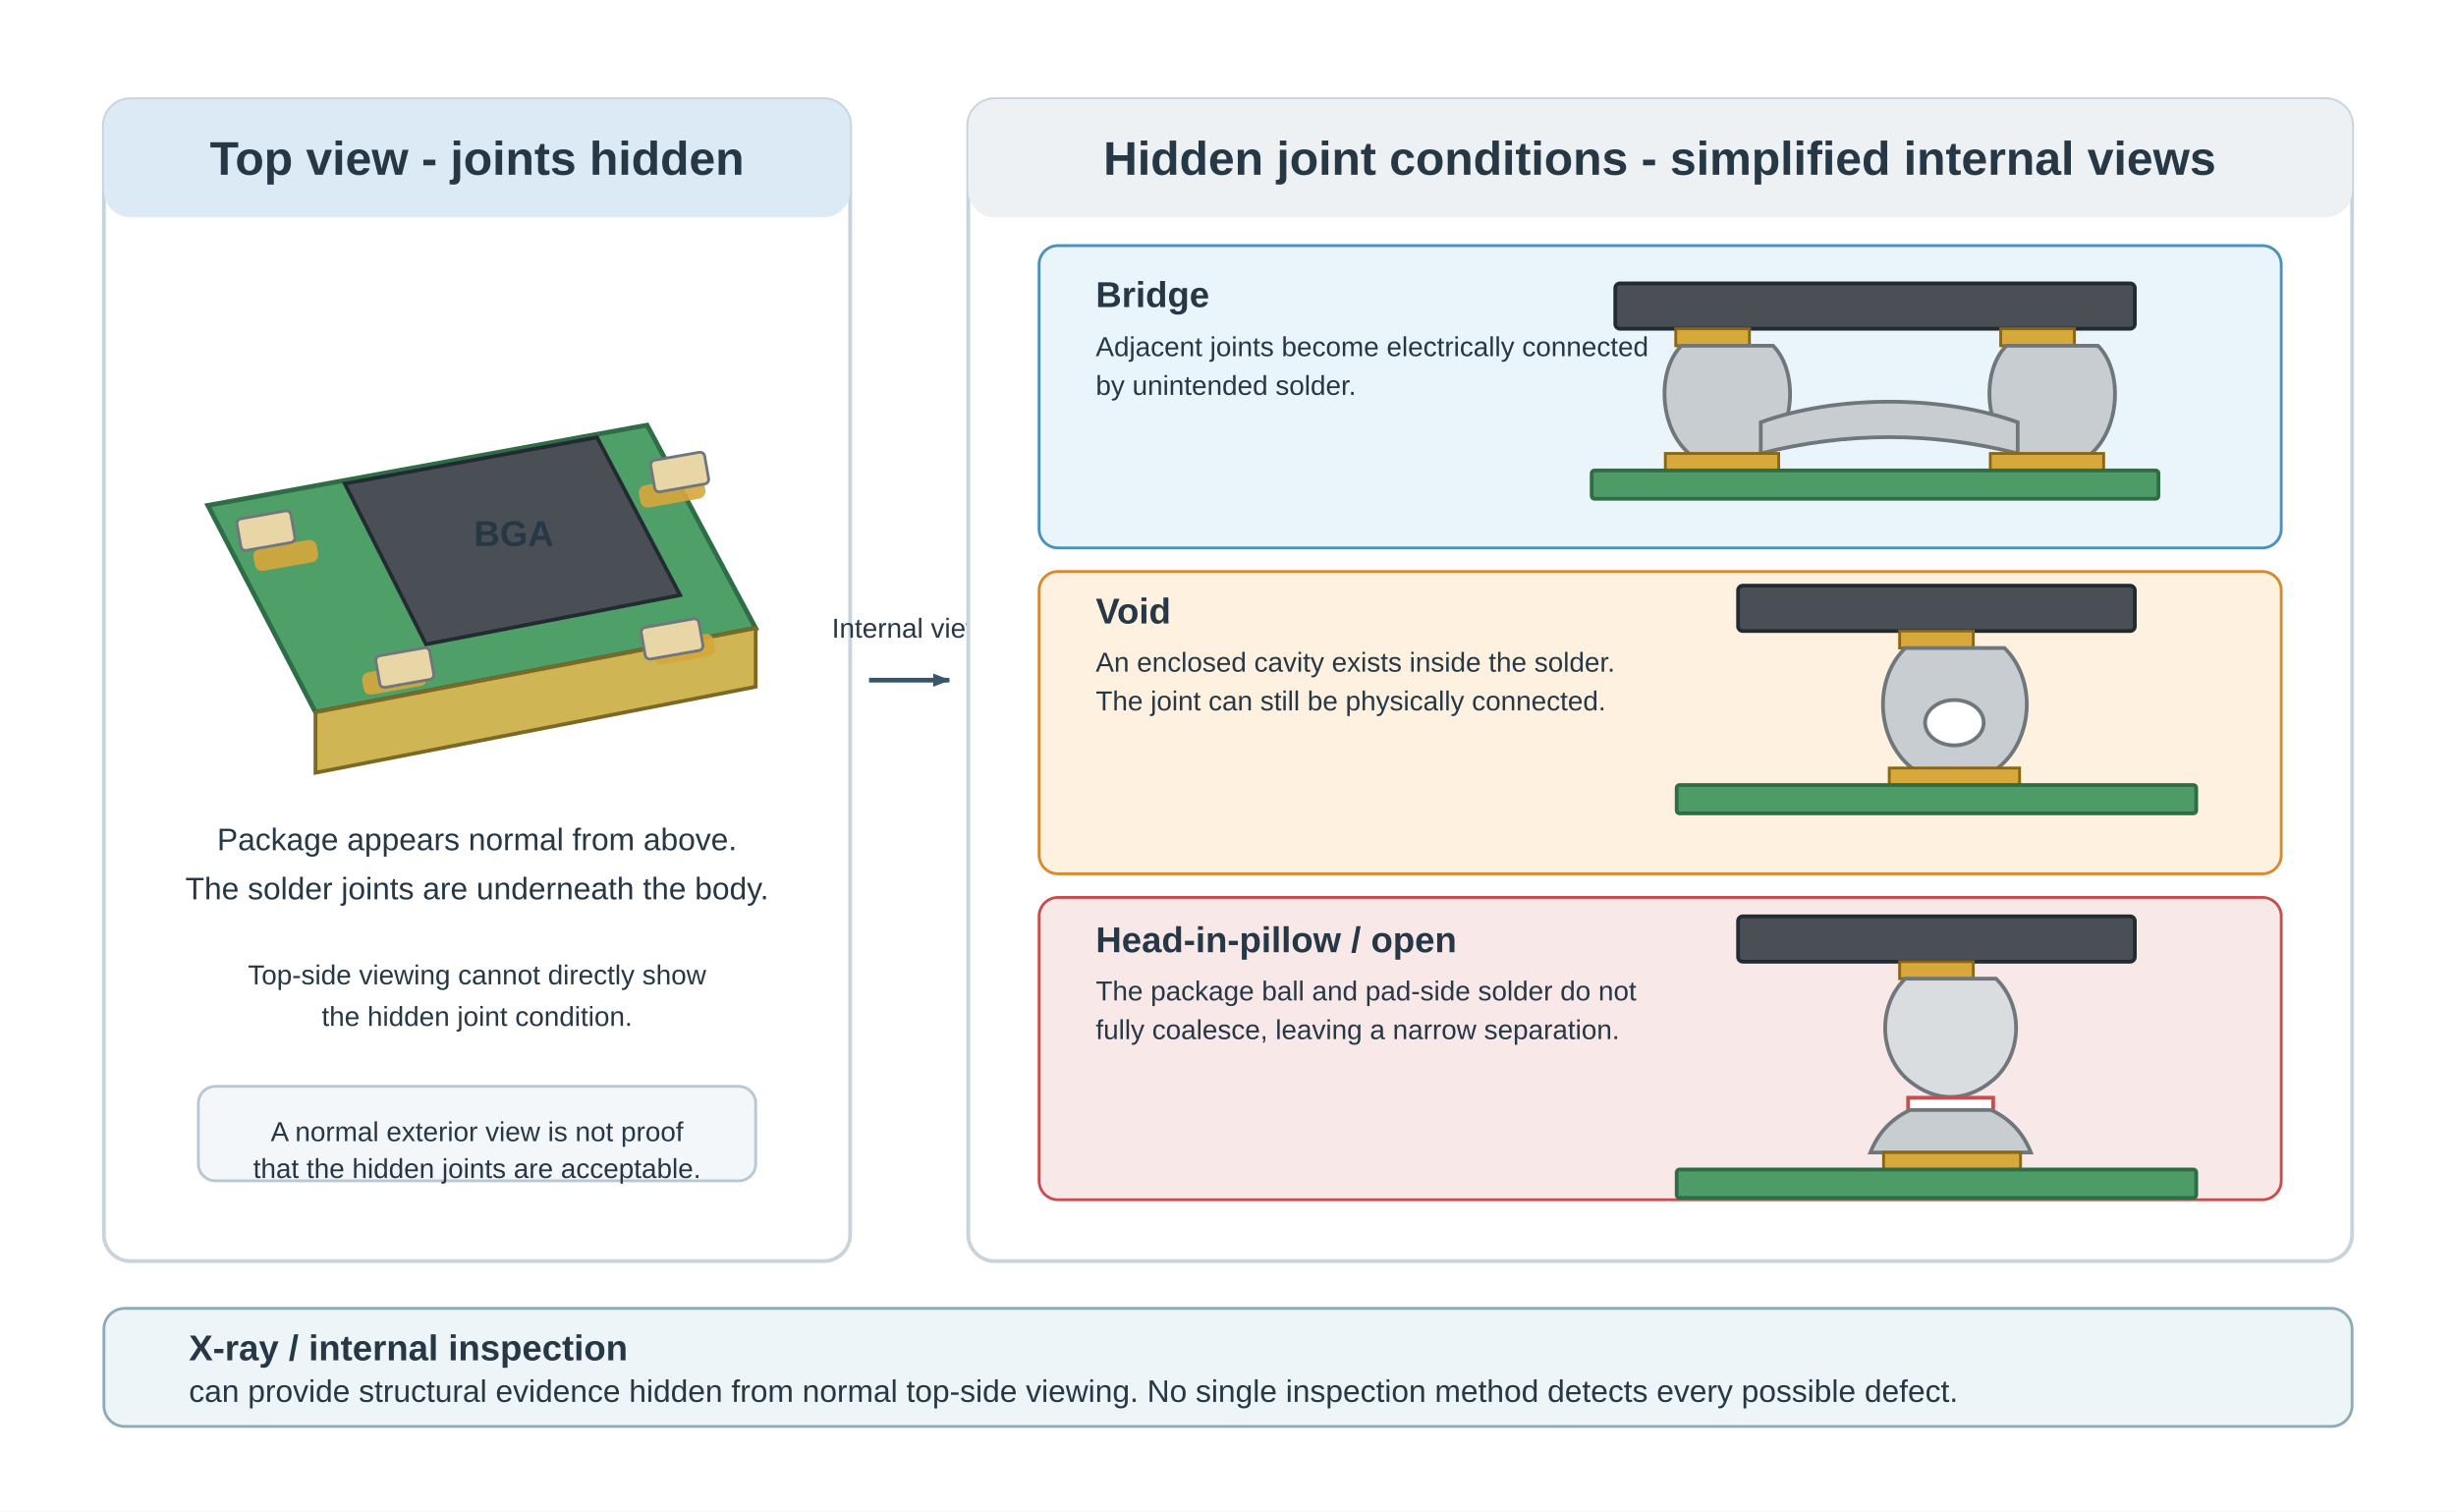
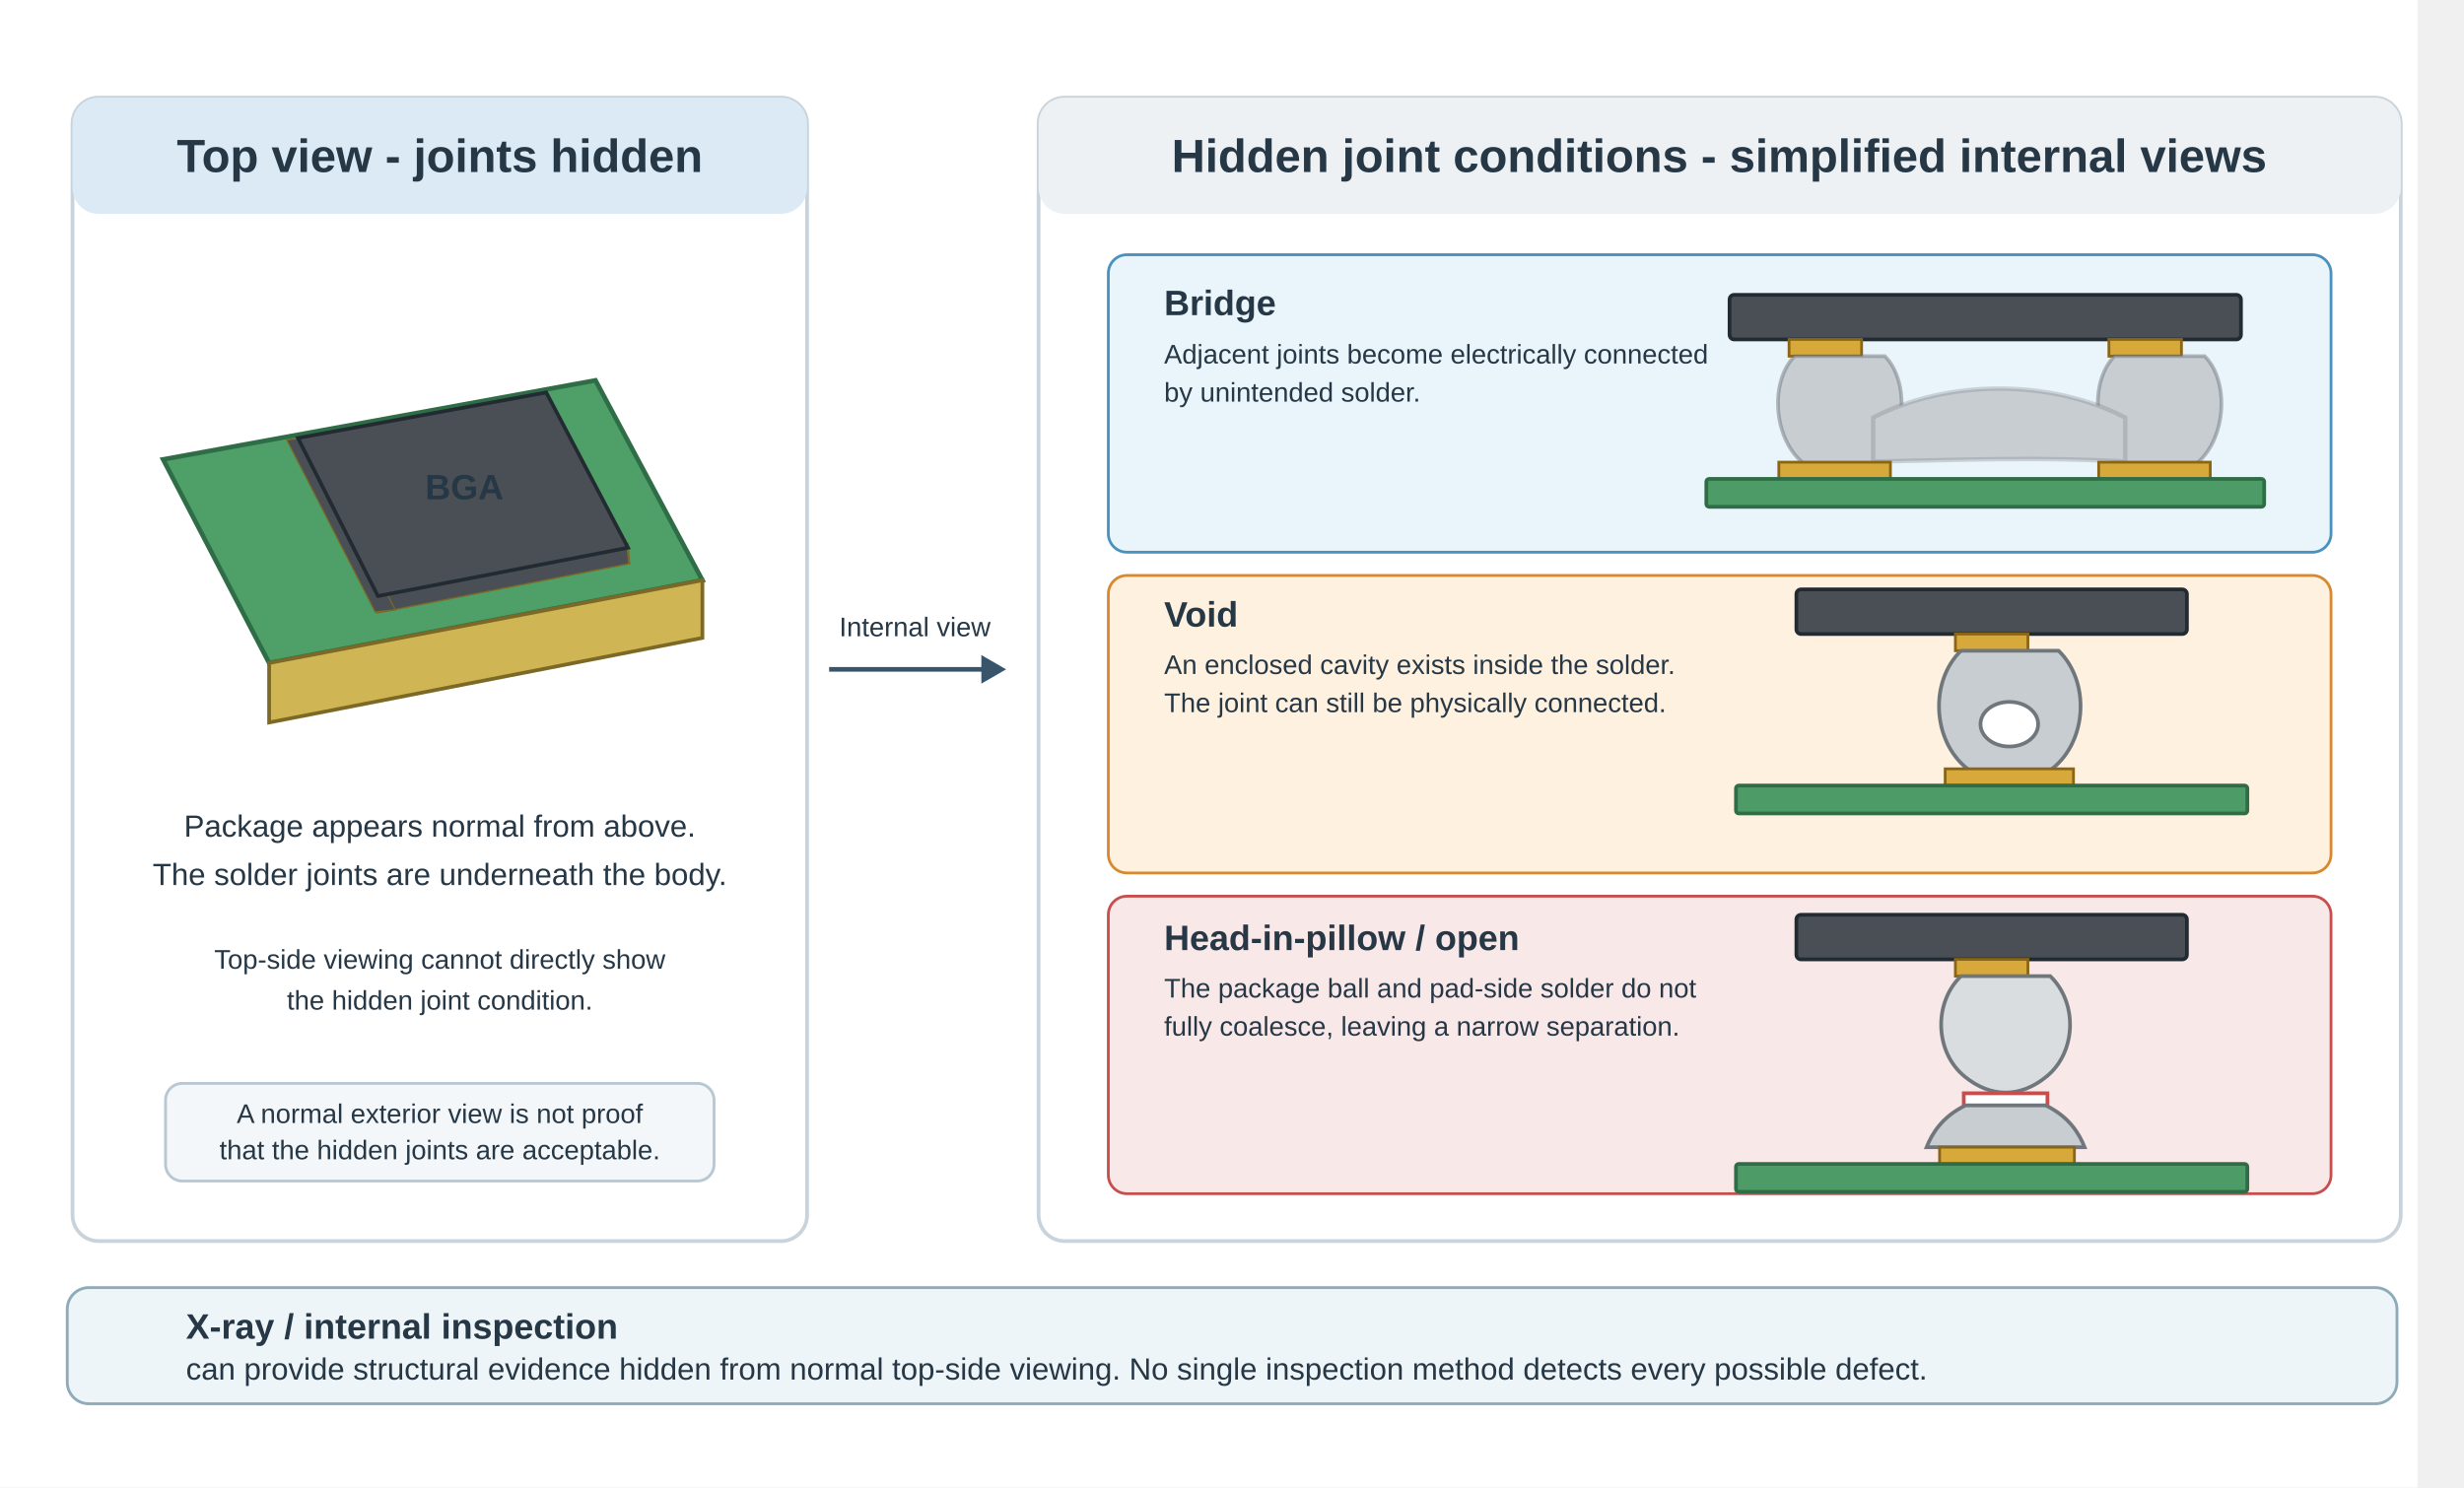
- <svg xmlns="http://www.w3.org/2000/svg" width="2600" height="1600" viewBox="0 0 2600 1600" preserveAspectRatio="xMidYMid meet">
-   <defs>
+ <svg xmlns="http://www.w3.org/2000/svg" width="2650" height="1600" viewBox="0 0 2650 1600" preserveAspectRatio="xMidYMid" version="1.1" id="svg43">
+   <defs id="defs1">
+     <marker style="overflow:visible" id="Triangle" refX="0" refY="0" orient="auto-start-reverse" markerWidth="1" markerHeight="1" viewBox="0 0 1 1" preserveAspectRatio="xMidYMid">
+       <path transform="scale(0.5)" style="fill:context-stroke;fill-rule:evenodd;stroke:context-stroke;stroke-width:1pt" d="M 5.77,0 -2.88,5 V -5 Z" id="path135" />
+     </marker>
    <marker id="arrow" markerWidth="22" markerHeight="22" refX="17" refY="7" orient="auto" markerUnits="userSpaceOnUse">
-       <path d="M0,0 L18,7 L0,14 z" fill="#38556b" />
+       <path d="M 0,0 18,7 0,14 Z" fill="#38556b" id="path1" />
    </marker>
-     <style>
+     <style id="style1">
    .t{font-family:Arial,Helvetica,sans-serif;fill:#263746}.h{font-size:50px;font-weight:700}.sub{font-size:38px;font-weight:700}.body{font-size:33px}.small{font-size:29px}.tiny{font-size:25px}.panel{fill:#fff;stroke:#c8d3dc;stroke-width:4}.pcb{fill:#4d9b66;stroke:#2f6d47;stroke-width:4}.pad{fill:#d7a93a;stroke:#8a6514;stroke-width:3}.pkg{fill:#4a4f55;stroke:#222b31;stroke-width:4}.ball{fill:#d9dde0;stroke:#6f777d;stroke-width:4}.joint{fill:#c8cdd1;stroke:#6f777d;stroke-width:4}.blue{fill:#eaf4fb;stroke:#4a91be;stroke-width:3}.orange{fill:#fff1df;stroke:#d8892f;stroke-width:3}.red{fill:#f9e8e8;stroke:#c84e4e;stroke-width:3}.leader{fill:none;stroke:#38556b;stroke-width:5;marker-end:url(#arrow)}
  </style>
  </defs>
-   <rect x="0" y="0" width="2600" height="1600" fill="#ffffff" />
-   <rect class="panel" x="110" y="105" width="790" height="1230" rx="28" />
-   <rect x="110" y="105" width="790" height="125" rx="28" fill="#dbeaf4" />
-   <text class="t h" x="505" y="185" text-anchor="middle">Top view - joints hidden</text>
-   <polygon points="220,535 685,450 800,665 334,754" fill="#4f9f68" stroke="#2f6d47" stroke-width="5" />
-   <polygon points="334,754 800,665 800,727 334,818" fill="#d0b555" stroke="#7b6925" stroke-width="4" />
-   <g fill="#d6a63c" opacity="0.9">
-     <rect x="267" y="582" width="68" height="24" rx="8" transform="rotate(-10 267 582)" />
-     <rect x="675" y="515" width="70" height="24" rx="8" transform="rotate(-10 675 515)" />
-     <rect x="690" y="681" width="65" height="24" rx="8" transform="rotate(-10 690 681)" />
-     <rect x="382" y="713" width="68" height="24" rx="8" transform="rotate(-10 382 713)" />
+   <rect x="0" y="0" width="2600" height="1600" fill="#ffffff" id="rect1" />
+   <rect class="panel" x="78" y="105" width="790" height="1230" rx="28" id="rect2" />
+   <rect x="78" y="105" width="790" height="125" rx="28" fill="#dbeaf4" id="rect3" />
+   <text class="t h" x="473" y="185" text-anchor="middle" id="text3">Top view - joints hidden</text>
+   <polygon points="685,450 800,665 334,754 220,535 " fill="#4f9f68" stroke="#2f6d47" stroke-width="5" id="polygon3" transform="translate(-44.56574,-40.83867)" />
+   <polygon points="800,665 800,727 334,818 334,754 " fill="#d0b555" stroke="#7b6925" stroke-width="4" id="polygon4" transform="translate(-44.56574,-40.83867)" />
+   <polygon points="334,754 800,665 800,727 334,818 " fill="#d0b555" stroke="#7b6925" stroke-width="4" id="polygon4-8" transform="matrix(0.5861082,-0.04354935,0.03252283,0.35802,184.1871,380.8992)" style="fill:#4a4f55;fill-opacity:1" />
+   <polygon points="334,818 334,754 800,665 800,727 " fill="#d0b555" stroke="#7b6925" stroke-width="4" id="polygon4-8-7" transform="matrix(0.1365426,0.4054099,-0.3474873,0.03940825,546.9284,305.3939)" style="fill:#4a4f55;fill-opacity:1" />
+   <polygon points="632,463 720,630 451,682 365,512 " class="pkg" id="polygon11" transform="translate(-44.56574,-40.83867)" />
+   <text class="t sub" x="499.434" y="537.161" text-anchor="middle" fill="#ffffff" id="text11">BGA</text>
+   <text class="t body" x="473" y="900" text-anchor="middle" id="text12">Package appears normal from above.</text>
+   <text class="t body" x="473" y="952" text-anchor="middle" id="text13">The solder joints are underneath the body.</text>
+   <text class="t small" x="473" y="1042" text-anchor="middle" id="text14">Top-side viewing cannot directly show</text>
+   <text class="t small" x="473" y="1086" text-anchor="middle" id="text15">the hidden joint condition.</text>
+   <rect x="178.037" y="1165.381" width="589.925" height="105.04" rx="17.998" fill="#f4f7f9" stroke="#b8c8d2" stroke-width="3.074" id="rect15" />
+   <text class="t small" x="473" y="1208" text-anchor="middle" id="text16">A normal exterior view is not proof</text>
+   <text class="t small" x="473" y="1247" text-anchor="middle" id="text17">that the hidden joints are acceptable.</text>
+   <path class="leader" d="M 891.727,720 H 1064.313" id="path17" style="marker-end:url(#Triangle)" />
+   <text class="t small" x="983.99" y="684.424" text-anchor="middle" id="text18">Internal view</text>
+   <rect class="panel" x="1117" y="105" width="1465" height="1230" rx="28" id="rect18" />
+   <rect x="1117" y="105" width="1465" height="125" rx="28" fill="#edf1f4" id="rect19" />
+   <text class="t h" x="1849" y="185" text-anchor="middle" id="text19">Hidden joint conditions - simplified internal views</text>
+   <rect class="blue" x="1192" y="274" width="1315" height="320" rx="20" id="rect20" />
+   <text class="t sub" x="1252" y="339" id="text20">Bridge</text>
+   <text class="t small" x="1252" y="391" id="text21">Adjacent joints become electrically connected</text>
+   <text class="t small" x="1252" y="432" id="text22">by unintended solder.</text>
+   <rect class="pkg" x="1860.117" y="317.141" width="550" height="48" rx="5" id="rect22" />
+   <rect class="pad" x="1924.117" y="365.141" width="78" height="18" id="rect23" />
+   <rect class="pad" x="2268.117" y="365.141" width="78" height="18" id="rect24" />
+   <path class="joint" d="m 1930.117,383.141 c -26,26 -24,86 8,114 26,23 56,23 82,0 31,-28 33,-88 7,-114 z" id="path24" style="stroke:#6f777d;stroke-opacity:0.496" />
+   <path class="joint" d="m 2274.117,383.141 c -26,26 -24,86 8,114 26,23 56,23 82,0 31,-28 33,-88 7,-114 z" id="path25" style="stroke:#6f777d;stroke-opacity:0.496" />
+   <path d="m 2014.537,449.206 c 79.753,-41.595 191.406,-41.595 271.159,0 v 47.332 c -90.719,-5.142 -168.064,-2.048 -271.159,0 z" fill="#c8cdd1" stroke="#6f777d" stroke-width="4.783" id="path26" style="stroke:#6f777d;stroke-opacity:0.28" />
+   <rect class="pad" x="1913.117" y="497.141" width="120" height="18" id="rect26" />
+   <rect class="pad" x="2257.117" y="497.141" width="120" height="18" id="rect27" />
+   <rect class="pcb" x="1835.117" y="515.141" width="600" height="30" rx="3" id="rect28" />
+   <rect class="orange" x="1192" y="619" width="1315" height="320" rx="20" id="rect29" />
+   <text class="t sub" x="1252" y="674" id="text29">Void</text>
+   <text class="t small" x="1252" y="725" id="text30">An enclosed cavity exists inside the solder.</text>
+   <text class="t small" x="1252" y="766" id="text31">The joint can still be physically connected.</text>
+   <g transform="translate(1932,634)" id="g34">
+     <rect class="pkg" x="0" y="0" width="420" height="48" rx="5" id="rect31" />
+     <rect class="pad" x="171" y="48" width="78" height="18" id="rect32" />
+     <path class="joint" d="m 177,66 c -34,33 -31,97 7,127 30,24 61,24 91,0 38,-30 41,-94 7,-127 z" id="path32" />
+     <ellipse cx="229" cy="145" rx="31" ry="24" fill="#ffffff" stroke="#6f777d" stroke-width="4" id="ellipse32" />
+     <rect class="pad" x="160" y="193" width="138" height="18" id="rect33" />
+     <rect class="pcb" x="-65" y="211" width="550" height="30" rx="3" id="rect34" />
  </g>
-   <g fill="#e8d6a7" stroke="#6f777d" stroke-width="3">
-     <rect x="250" y="550" width="58" height="34" rx="5" transform="rotate(-10 250 550)" />
-     <rect x="688" y="488" width="58" height="34" rx="5" transform="rotate(-10 688 488)" />
-     <rect x="678" y="665" width="62" height="34" rx="5" transform="rotate(-10 678 665)" />
-     <rect x="397" y="695" width="58" height="34" rx="5" transform="rotate(-10 397 695)" />
+   <rect class="red" x="1192" y="964" width="1315" height="320" rx="20" id="rect35" />
+   <text class="t sub" x="1252" y="1022" id="text35">Head-in-pillow / open</text>
+   <text class="t small" x="1252" y="1073" id="text36">The package ball and pad-side solder do not</text>
+   <text class="t small" x="1252" y="1114" id="text37">fully coalesce, leaving a narrow separation.</text>
+   <g transform="translate(1932,984)" id="g41">
+     <rect class="pkg" x="0" y="0" width="420" height="48" rx="5" id="rect37" />
+     <rect class="pad" x="171" y="48" width="78" height="18" id="rect38" />
+     <path class="ball" d="m 177,66 c -30,29 -28,82 4,108 28,23 60,23 88,0 32,-26 34,-79 4,-108 z" id="path38" />
+     <rect x="180" y="192" width="90" height="14" fill="#ffffff" stroke="#c84e4e" stroke-width="4" id="rect39" />
+     <path class="joint" d="m 182,205 c -25,12 -36,30 -42,45 h 170 c -6,-15 -17,-33 -42,-45 z" id="path39" />
+     <rect class="pad" x="154" y="250" width="145" height="18" id="rect40" />
+     <rect class="pcb" x="-65" y="268" width="550" height="30" rx="3" id="rect41" />
  </g>
-   <polygon points="365,512 632,463 720,630 451,682" class="pkg" />
-   <text class="t sub" x="544" y="578" text-anchor="middle" fill="#ffffff">BGA</text>
-   <text class="t body" x="505" y="900" text-anchor="middle">Package appears normal from above.</text>
-   <text class="t body" x="505" y="952" text-anchor="middle">The solder joints are underneath the body.</text>
-   <text class="t small" x="505" y="1042" text-anchor="middle">Top-side viewing cannot directly show</text>
-   <text class="t small" x="505" y="1086" text-anchor="middle">the hidden joint condition.</text>
-   <rect x="210" y="1150" width="590" height="100" rx="18" fill="#f4f7f9" stroke="#b8c8d2" stroke-width="3" />
-   <text class="t small" x="505" y="1208" text-anchor="middle">A normal exterior view is not proof</text>
-   <text class="t small" x="505" y="1247" text-anchor="middle">that the hidden joints are acceptable.</text>
-   <path class="leader" d="M920 720 H1005" />
-   <text class="t small" x="962" y="675" text-anchor="middle">Internal view</text>
-   <rect class="panel" x="1025" y="105" width="1465" height="1230" rx="28" />
-   <rect x="1025" y="105" width="1465" height="125" rx="28" fill="#edf1f4" />
-   <text class="t h" x="1757" y="185" text-anchor="middle">Hidden joint conditions - simplified internal views</text>
-   <rect class="blue" x="1100" y="260" width="1315" height="320" rx="20" />
-   <text class="t sub" x="1160" y="325">Bridge</text>
-   <text class="t small" x="1160" y="377">Adjacent joints become electrically connected</text>
-   <text class="t small" x="1160" y="418">by unintended solder.</text>
-   <g transform="translate(1710,300)">
-     <rect class="pkg" x="0" y="0" width="550" height="48" rx="5" />
-     <rect class="pad" x="64" y="48" width="78" height="18" />
-     <rect class="pad" x="408" y="48" width="78" height="18" />
-     <path class="joint" d="M70 66 C44 92 46 152 78 180 C104 203 134 203 160 180 C191 152 193 92 167 66 Z" />
-     <path class="joint" d="M414 66 C388 92 390 152 422 180 C448 203 478 203 504 180 C535 152 537 92 511 66 Z" />
-     <path d="M154 147 C234 118 346 118 426 147 L426 180 C335 157 245 157 154 180 Z" fill="#c8cdd1" stroke="#6f777d" stroke-width="4" />
-     <rect class="pad" x="53" y="180" width="120" height="18" />
-     <rect class="pad" x="397" y="180" width="120" height="18" />
-     <rect class="pcb" x="-25" y="198" width="600" height="30" rx="3" />
-   </g>
-   <rect class="orange" x="1100" y="605" width="1315" height="320" rx="20" />
-   <text class="t sub" x="1160" y="660">Void</text>
-   <text class="t small" x="1160" y="711">An enclosed cavity exists inside the solder.</text>
-   <text class="t small" x="1160" y="752">The joint can still be physically connected.</text>
-   <g transform="translate(1840,620)">
-     <rect class="pkg" x="0" y="0" width="420" height="48" rx="5" />
-     <rect class="pad" x="171" y="48" width="78" height="18" />
-     <path class="joint" d="M177 66 C143 99 146 163 184 193 C214 217 245 217 275 193 C313 163 316 99 282 66 Z" />
-     <ellipse cx="229" cy="145" rx="31" ry="24" fill="#ffffff" stroke="#6f777d" stroke-width="4" />
-     <rect class="pad" x="160" y="193" width="138" height="18" />
-     <rect class="pcb" x="-65" y="211" width="550" height="30" rx="3" />
-   </g>
-   <rect class="red" x="1100" y="950" width="1315" height="320" rx="20" />
-   <text class="t sub" x="1160" y="1008">Head-in-pillow / open</text>
-   <text class="t small" x="1160" y="1059">The package ball and pad-side solder do not</text>
-   <text class="t small" x="1160" y="1100">fully coalesce, leaving a narrow separation.</text>
-   <g transform="translate(1840,970)">
-     <rect class="pkg" x="0" y="0" width="420" height="48" rx="5" />
-     <rect class="pad" x="171" y="48" width="78" height="18" />
-     <path class="ball" d="M177 66 C147 95 149 148 181 174 C209 197 241 197 269 174 C301 148 303 95 273 66 Z" />
-     <rect x="180" y="192" width="90" height="14" fill="#ffffff" stroke="#c84e4e" stroke-width="4" />
-     <path class="joint" d="M182 205 C157 217 146 235 140 250 H310 C304 235 293 217 268 205 Z" />
-     <rect class="pad" x="154" y="250" width="145" height="18" />
-     <rect class="pcb" x="-65" y="268" width="550" height="30" rx="3" />
-   </g>
-   <rect x="110" y="1385" width="2380" height="125" rx="22" fill="#eef5f8" stroke="#8eabb9" stroke-width="3" />
-   <text class="t sub" x="200" y="1440">X-ray / internal inspection</text>
-   <text class="t body" x="200" y="1484">can provide structural evidence hidden from normal top-side viewing. No single inspection method detects every possible defect.</text>
+   <rect x="72.341" y="1385.039" width="2505.58" height="124.923" rx="23.161" fill="#eef5f8" stroke="#8eabb9" stroke-width="3.077" id="rect42" />
+   <text class="t sub" x="200" y="1440" id="text42">X-ray / internal inspection</text>
+   <text class="t body" x="200" y="1484" id="text43">can provide structural evidence hidden from normal top-side viewing. No single inspection method detects every possible defect.</text>
</svg>
